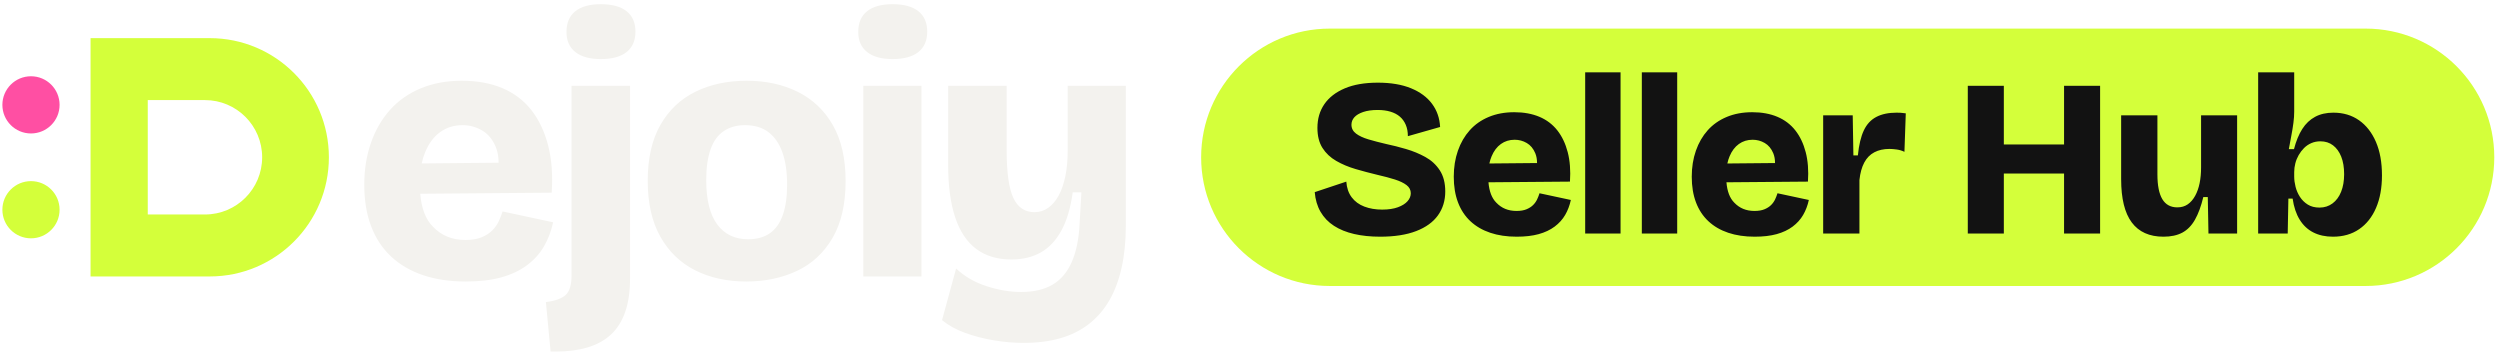
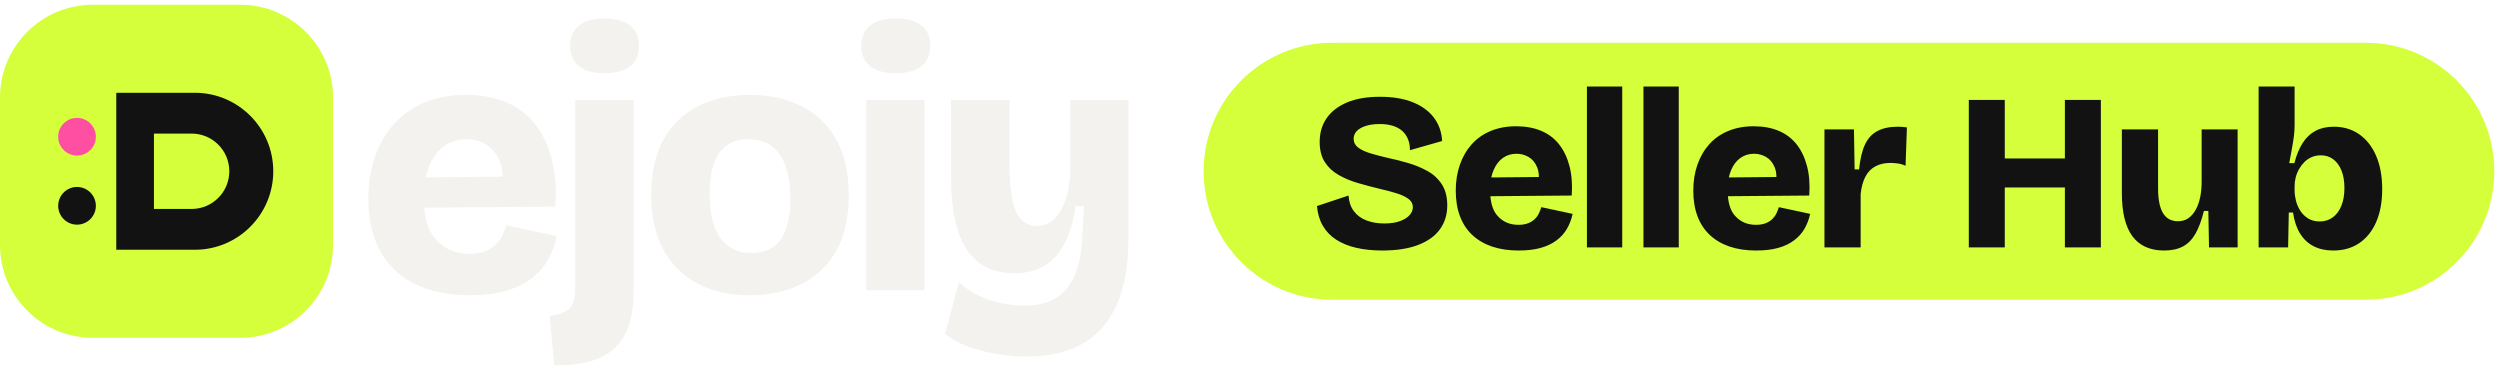
- <svg xmlns="http://www.w3.org/2000/svg" viewBox="0 -16 1049 150" role="img" aria-label=":Dejoiy Seller Hub">
-   <circle cx="13" cy="28" r="12" fill="#FF4FA3" />
-   <circle cx="13" cy="72" r="12" fill="#D4FF3A" />
-   <path fill-rule="evenodd" d="M38 0H88A50 50 0 0 1 88 100H38Z M62 26H86A24 24 0 0 1 86 74H62Z" fill="#D4FF3A" />
-   <g transform="translate(148 0)">
+ <svg xmlns="http://www.w3.org/2000/svg" viewBox="0 -22 1051 156" role="img" aria-label=":Dejoiy Seller Hub">
+   <rect x="0" y="-20" width="140" height="140" rx="39" fill="#D4FF3A" />
+   <g transform="translate(23.8 17) scale(.66)">
+     <circle cx="13" cy="28" r="12" fill="#FF4FA3" />
+     <circle cx="13" cy="72" r="12" fill="#121212" />
+     <path fill-rule="evenodd" d="M38 0H88A50 50 0 0 1 88 100H38Z M62 26H86A24 24 0 0 1 86 74H62Z" fill="#121212" />
+   </g>
+   <g transform="translate(150 0)">
    <path d="M47.424 102.121Q37.424 102.121 29.545 99.47Q21.667 96.818 16.136 91.667Q10.606 86.515 7.727 78.939Q4.848 71.364 4.848 61.515Q4.848 51.97 7.652 43.939Q10.455 35.909 15.682 30.076Q20.909 24.242 28.561 21.061Q36.212 17.879 45.758 17.879Q55.455 17.879 62.803 20.985Q70.152 24.091 74.924 30.152Q79.697 36.212 81.97 44.924Q84.242 53.636 83.485 64.848L28.333 65.303Q29.091 74.545 33.636 79.091Q38.939 84.697 47.273 84.697Q51.364 84.697 54.091 83.561Q56.818 82.424 58.561 80.682Q60.303 78.939 61.288 76.818Q62.273 74.697 62.879 72.727L84.091 77.273Q82.879 82.879 80.227 87.424Q77.576 91.97 73.106 95.303Q68.636 98.636 62.348 100.379Q56.061 102.121 47.424 102.121ZM28.939 52.576 61.212 52.273Q61.212 48.485 60.0 45.606Q58.03 40.909 54.242 38.712Q50.455 36.515 46.061 36.515Q40.758 36.515 36.742 39.394Q32.727 42.273 30.455 47.727Q29.545 49.848 28.939 52.576Z M85.303 131.515H83.03L81.061 110.758Q86.97 110.0 89.394 107.727Q91.818 105.455 91.818 99.545V20.0H116.364V100.909Q116.364 109.091 114.318 114.924Q112.273 120.758 108.333 124.394Q104.394 128.03 98.561 129.773Q92.727 131.515 85.303 131.515ZM104.091 8.788Q97.121 8.788 93.409 5.833Q89.697 2.879 89.697 -2.576Q89.697 -8.333 93.409 -11.288Q97.121 -14.242 104.091 -14.242Q111.212 -14.242 114.924 -11.288Q118.636 -8.333 118.636 -2.727Q118.636 2.879 114.924 5.833Q111.212 8.788 104.091 8.788Z M165.152 102.121Q153.03 102.121 143.712 97.424Q134.394 92.727 129.091 83.333Q123.788 73.939 123.788 59.848Q123.788 45.758 129.091 36.439Q134.394 27.121 143.788 22.5Q153.182 17.879 165.303 17.879Q177.424 17.879 186.818 22.576Q196.212 27.273 201.515 36.591Q206.818 45.909 206.818 60.0Q206.818 74.394 201.364 83.788Q195.909 93.182 186.439 97.652Q176.97 102.121 165.152 102.121ZM165.909 84.394Q171.364 84.394 175.0 81.894Q178.636 79.394 180.455 74.242Q182.273 69.091 182.273 61.515Q182.273 53.485 180.303 47.955Q178.333 42.424 174.47 39.47Q170.606 36.515 164.545 36.515Q159.394 36.515 155.682 39.015Q151.97 41.515 150.152 46.667Q148.333 51.818 148.333 59.545Q148.333 71.97 152.955 78.182Q157.576 84.394 165.909 84.394Z M214.242 100.0V20.0H238.636V100.0ZM226.515 8.788Q219.545 8.788 215.833 5.833Q212.121 2.879 212.121 -2.576Q212.121 -8.333 215.833 -11.288Q219.545 -14.242 226.515 -14.242Q233.636 -14.242 237.348 -11.288Q241.061 -8.333 241.061 -2.727Q241.061 2.879 237.348 5.833Q233.636 8.788 226.515 8.788Z M281.515 127.879Q275.455 127.879 269.091 126.818Q262.727 125.758 257.045 123.712Q251.364 121.667 247.273 118.333L253.182 96.667Q258.485 101.667 265.985 104.091Q273.485 106.515 280.455 106.515Q288.485 106.515 293.712 103.409Q298.939 100.303 301.742 93.864Q304.545 87.424 305.0 77.879L305.758 64.697H302.121Q300.758 74.545 297.348 80.758Q293.939 86.97 288.712 89.924Q283.485 92.879 276.364 92.879Q267.576 92.879 261.667 88.485Q255.758 84.091 252.803 75.227Q249.848 66.364 249.848 53.182V20.0H274.394V47.121Q274.394 61.061 277.197 67.045Q280.0 73.03 286.061 73.03Q289.242 73.03 291.818 71.212Q294.394 69.394 296.212 66.061Q298.03 62.727 299.015 57.955Q300.0 53.182 300.0 47.273V20.0H324.394V78.788Q324.394 88.333 322.652 96.212Q320.909 104.091 317.5 110.0Q314.091 115.909 308.939 119.924Q303.788 123.939 296.97 125.909Q290.152 127.879 281.515 127.879Z" fill="#F3F2EE" />
  </g>
-   <rect x="504" y="-4" width="542.6" height="108" rx="54" fill="#D4FF3A" />
-   <path d="M579.094 83.315Q573.082 83.315 568.197 82.188Q563.312 81.061 559.742 78.759Q556.173 76.458 554.106 72.888Q552.039 69.318 551.664 64.621L564.909 60.206Q565.191 64.152 567.164 66.782Q569.136 69.412 572.471 70.68Q575.806 71.948 579.939 71.948Q583.885 71.948 586.562 70.962Q589.239 69.976 590.602 68.426Q591.964 66.876 591.964 65.091Q591.964 63.024 590.179 61.662Q588.394 60.3 585.294 59.314Q582.194 58.327 578.061 57.388Q573.364 56.261 568.855 54.945Q564.345 53.63 560.682 51.517Q557.018 49.403 554.905 46.068Q552.791 42.733 552.791 37.661Q552.791 31.93 555.703 27.703Q558.615 23.476 564.252 21.08Q569.888 18.685 578.155 18.685Q586.327 18.685 592.058 21.033Q597.788 23.382 600.888 27.562Q603.988 31.742 604.27 37.285L590.742 41.136Q590.742 38.412 589.85 36.345Q588.958 34.279 587.361 32.917Q585.764 31.555 583.415 30.85Q581.067 30.145 578.061 30.145Q574.491 30.145 572.002 30.991Q569.512 31.836 568.291 33.198Q567.07 34.561 567.07 36.345Q567.07 38.6 568.995 40.056Q570.921 41.512 574.256 42.498Q577.591 43.485 581.63 44.424Q585.67 45.27 589.991 46.538Q594.312 47.806 598.07 49.873Q601.827 51.939 604.129 55.462Q606.43 58.985 606.43 64.339Q606.43 70.07 603.377 74.344Q600.324 78.618 594.218 80.967Q588.112 83.315 579.094 83.315Z M636.397 83.315Q630.197 83.315 625.312 81.671Q620.427 80.027 616.998 76.833Q613.57 73.639 611.785 68.942Q610.0 64.245 610.0 58.139Q610.0 52.221 611.738 47.242Q613.476 42.264 616.717 38.647Q619.958 35.03 624.702 33.058Q629.445 31.085 635.364 31.085Q641.376 31.085 645.932 33.011Q650.488 34.936 653.447 38.694Q656.406 42.452 657.815 47.853Q659.224 53.255 658.755 60.206L624.561 60.488Q625.03 66.218 627.848 69.036Q631.136 72.512 636.303 72.512Q638.839 72.512 640.53 71.808Q642.221 71.103 643.302 70.023Q644.382 68.942 644.992 67.627Q645.603 66.312 645.979 65.091L659.13 67.909Q658.379 71.385 656.735 74.203Q655.091 77.021 652.32 79.088Q649.548 81.155 645.65 82.235Q641.752 83.315 636.397 83.315ZM624.936 52.597 644.945 52.409Q644.945 50.061 644.194 48.276Q642.973 45.364 640.624 44.002Q638.276 42.639 635.552 42.639Q632.264 42.639 629.774 44.424Q627.285 46.209 625.876 49.591Q625.312 50.906 624.936 52.597Z M665.142 82.0V14.364H679.985V82.0Z M688.909 82.0V14.364H703.752V82.0Z M736.255 83.315Q730.055 83.315 725.17 81.671Q720.285 80.027 716.856 76.833Q713.427 73.639 711.642 68.942Q709.858 64.245 709.858 58.139Q709.858 52.221 711.595 47.242Q713.333 42.264 716.574 38.647Q719.815 35.03 724.559 33.058Q729.303 31.085 735.221 31.085Q741.233 31.085 745.789 33.011Q750.345 34.936 753.305 38.694Q756.264 42.452 757.673 47.853Q759.082 53.255 758.612 60.206L724.418 60.488Q724.888 66.218 727.706 69.036Q730.994 72.512 736.161 72.512Q738.697 72.512 740.388 71.808Q742.079 71.103 743.159 70.023Q744.239 68.942 744.85 67.627Q745.461 66.312 745.836 65.091L758.988 67.909Q758.236 71.385 756.592 74.203Q754.948 77.021 752.177 79.088Q749.406 81.155 745.508 82.235Q741.609 83.315 736.255 83.315ZM724.794 52.597 744.803 52.409Q744.803 50.061 744.052 48.276Q742.83 45.364 740.482 44.002Q738.133 42.639 735.409 42.639Q732.121 42.639 729.632 44.424Q727.142 46.209 725.733 49.591Q725.17 50.906 724.794 52.597Z M765.0 82.0V32.4H777.4L777.682 49.215H779.561Q780.218 42.639 782.05 38.741Q783.882 34.842 787.311 33.058Q790.739 31.273 795.812 31.273Q796.564 31.273 797.503 31.32Q798.442 31.367 799.664 31.555L799.1 47.712Q797.597 46.961 795.859 46.726Q794.121 46.491 792.806 46.491Q789.142 46.491 786.465 47.9Q783.788 49.309 782.238 52.221Q780.688 55.133 780.218 59.548V82.0Z M866.079 82.0V56.824H840.809V82.0H825.685V20H840.809V44.612H866.079V20H881.203V82.0Z M907.788 83.315Q898.958 83.315 894.495 77.35Q890.033 71.385 890.033 59.173V32.4H905.252V57.2Q905.252 64.152 907.318 67.58Q909.385 71.009 913.612 71.009Q916.148 71.009 917.98 69.741Q919.812 68.473 921.08 66.171Q922.348 63.87 922.959 60.864Q923.57 57.858 923.57 54.288V32.4H938.694V82.0H926.67L926.388 66.688H924.509Q923.1 72.512 920.986 76.223Q918.873 79.933 915.679 81.624Q912.485 83.315 907.788 83.315Z M978.9 83.315Q974.203 83.315 970.68 81.53Q967.158 79.745 964.95 76.176Q962.742 72.606 961.991 67.345H960.206L959.924 82.0H947.524V14.364H962.648V30.803Q962.648 33.058 962.32 35.547Q961.991 38.036 961.474 40.761Q960.958 43.485 960.394 46.585H962.555Q963.87 41.512 966.03 38.13Q968.191 34.748 971.432 33.011Q974.673 31.273 979.088 31.273Q985.288 31.273 989.844 34.467Q994.4 37.661 996.936 43.532Q999.473 49.403 999.473 57.576Q999.473 65.467 996.983 71.244Q994.494 77.021 989.891 80.168Q985.288 83.315 978.9 83.315ZM973.264 71.103Q976.364 71.103 978.712 69.365Q981.061 67.627 982.329 64.48Q983.597 61.333 983.597 57.106Q983.597 52.785 982.376 49.732Q981.155 46.679 978.947 44.988Q976.739 43.297 973.639 43.297Q971.573 43.297 969.835 44.048Q968.097 44.8 966.782 46.115Q965.467 47.43 964.527 49.074Q963.588 50.718 963.118 52.55Q962.648 54.382 962.648 56.167V58.139Q962.648 60.112 963.212 62.367Q963.776 64.621 965.044 66.594Q966.312 68.567 968.332 69.835Q970.352 71.103 973.264 71.103Z" fill="#121212" />
+   <rect x="506" y="-4" width="542.6" height="108" rx="54" fill="#D4FF3A" />
+   <path d="M581.094 83.315Q575.082 83.315 570.197 82.188Q565.312 81.061 561.742 78.759Q558.173 76.458 556.106 72.888Q554.039 69.318 553.664 64.621L566.909 60.206Q567.191 64.152 569.164 66.782Q571.136 69.412 574.471 70.68Q577.806 71.948 581.939 71.948Q585.885 71.948 588.562 70.962Q591.239 69.976 592.602 68.426Q593.964 66.876 593.964 65.091Q593.964 63.024 592.179 61.662Q590.394 60.3 587.294 59.314Q584.194 58.327 580.061 57.388Q575.364 56.261 570.855 54.945Q566.345 53.63 562.682 51.517Q559.018 49.403 556.905 46.068Q554.791 42.733 554.791 37.661Q554.791 31.93 557.703 27.703Q560.615 23.476 566.252 21.08Q571.888 18.685 580.155 18.685Q588.327 18.685 594.058 21.033Q599.788 23.382 602.888 27.562Q605.988 31.742 606.27 37.285L592.742 41.136Q592.742 38.412 591.85 36.345Q590.958 34.279 589.361 32.917Q587.764 31.555 585.415 30.85Q583.067 30.145 580.061 30.145Q576.491 30.145 574.002 30.991Q571.512 31.836 570.291 33.198Q569.07 34.561 569.07 36.345Q569.07 38.6 570.995 40.056Q572.921 41.512 576.256 42.498Q579.591 43.485 583.63 44.424Q587.67 45.27 591.991 46.538Q596.312 47.806 600.07 49.873Q603.827 51.939 606.129 55.462Q608.43 58.985 608.43 64.339Q608.43 70.07 605.377 74.344Q602.324 78.618 596.218 80.967Q590.112 83.315 581.094 83.315Z M638.397 83.315Q632.197 83.315 627.312 81.671Q622.427 80.027 618.998 76.833Q615.57 73.639 613.785 68.942Q612.0 64.245 612.0 58.139Q612.0 52.221 613.738 47.242Q615.476 42.264 618.717 38.647Q621.958 35.03 626.702 33.058Q631.445 31.085 637.364 31.085Q643.376 31.085 647.932 33.011Q652.488 34.936 655.447 38.694Q658.406 42.452 659.815 47.853Q661.224 53.255 660.755 60.206L626.561 60.488Q627.03 66.218 629.848 69.036Q633.136 72.512 638.303 72.512Q640.839 72.512 642.53 71.808Q644.221 71.103 645.302 70.023Q646.382 68.942 646.992 67.627Q647.603 66.312 647.979 65.091L661.13 67.909Q660.379 71.385 658.735 74.203Q657.091 77.021 654.32 79.088Q651.548 81.155 647.65 82.235Q643.752 83.315 638.397 83.315ZM626.936 52.597 646.945 52.409Q646.945 50.061 646.194 48.276Q644.973 45.364 642.624 44.002Q640.276 42.639 637.552 42.639Q634.264 42.639 631.774 44.424Q629.285 46.209 627.876 49.591Q627.312 50.906 626.936 52.597Z M667.142 82.0V14.364H681.985V82.0Z M690.909 82.0V14.364H705.752V82.0Z M738.255 83.315Q732.055 83.315 727.17 81.671Q722.285 80.027 718.856 76.833Q715.427 73.639 713.642 68.942Q711.858 64.245 711.858 58.139Q711.858 52.221 713.595 47.242Q715.333 42.264 718.574 38.647Q721.815 35.03 726.559 33.058Q731.303 31.085 737.221 31.085Q743.233 31.085 747.789 33.011Q752.345 34.936 755.305 38.694Q758.264 42.452 759.673 47.853Q761.082 53.255 760.612 60.206L726.418 60.488Q726.888 66.218 729.706 69.036Q732.994 72.512 738.161 72.512Q740.697 72.512 742.388 71.808Q744.079 71.103 745.159 70.023Q746.239 68.942 746.85 67.627Q747.461 66.312 747.836 65.091L760.988 67.909Q760.236 71.385 758.592 74.203Q756.948 77.021 754.177 79.088Q751.406 81.155 747.508 82.235Q743.609 83.315 738.255 83.315ZM726.794 52.597 746.803 52.409Q746.803 50.061 746.052 48.276Q744.83 45.364 742.482 44.002Q740.133 42.639 737.409 42.639Q734.121 42.639 731.632 44.424Q729.142 46.209 727.733 49.591Q727.17 50.906 726.794 52.597Z M767.0 82.0V32.4H779.4L779.682 49.215H781.561Q782.218 42.639 784.05 38.741Q785.882 34.842 789.311 33.058Q792.739 31.273 797.812 31.273Q798.564 31.273 799.503 31.32Q800.442 31.367 801.664 31.555L801.1 47.712Q799.597 46.961 797.859 46.726Q796.121 46.491 794.806 46.491Q791.142 46.491 788.465 47.9Q785.788 49.309 784.238 52.221Q782.688 55.133 782.218 59.548V82.0Z M868.079 82.0V56.824H842.809V82.0H827.685V20H842.809V44.612H868.079V20H883.203V82.0Z M909.788 83.315Q900.958 83.315 896.495 77.35Q892.033 71.385 892.033 59.173V32.4H907.252V57.2Q907.252 64.152 909.318 67.58Q911.385 71.009 915.612 71.009Q918.148 71.009 919.98 69.741Q921.812 68.473 923.08 66.171Q924.348 63.87 924.959 60.864Q925.57 57.858 925.57 54.288V32.4H940.694V82.0H928.67L928.388 66.688H926.509Q925.1 72.512 922.986 76.223Q920.873 79.933 917.679 81.624Q914.485 83.315 909.788 83.315Z M980.9 83.315Q976.203 83.315 972.68 81.53Q969.158 79.745 966.95 76.176Q964.742 72.606 963.991 67.345H962.206L961.924 82.0H949.524V14.364H964.648V30.803Q964.648 33.058 964.32 35.547Q963.991 38.036 963.474 40.761Q962.958 43.485 962.394 46.585H964.555Q965.87 41.512 968.03 38.13Q970.191 34.748 973.432 33.011Q976.673 31.273 981.088 31.273Q987.288 31.273 991.844 34.467Q996.4 37.661 998.936 43.532Q1001.473 49.403 1001.473 57.576Q1001.473 65.467 998.983 71.244Q996.494 77.021 991.891 80.168Q987.288 83.315 980.9 83.315ZM975.264 71.103Q978.364 71.103 980.712 69.365Q983.061 67.627 984.329 64.48Q985.597 61.333 985.597 57.106Q985.597 52.785 984.376 49.732Q983.155 46.679 980.947 44.988Q978.739 43.297 975.639 43.297Q973.573 43.297 971.835 44.048Q970.097 44.8 968.782 46.115Q967.467 47.43 966.527 49.074Q965.588 50.718 965.118 52.55Q964.648 54.382 964.648 56.167V58.139Q964.648 60.112 965.212 62.367Q965.776 64.621 967.044 66.594Q968.312 68.567 970.332 69.835Q972.352 71.103 975.264 71.103Z" fill="#121212" />
</svg>
